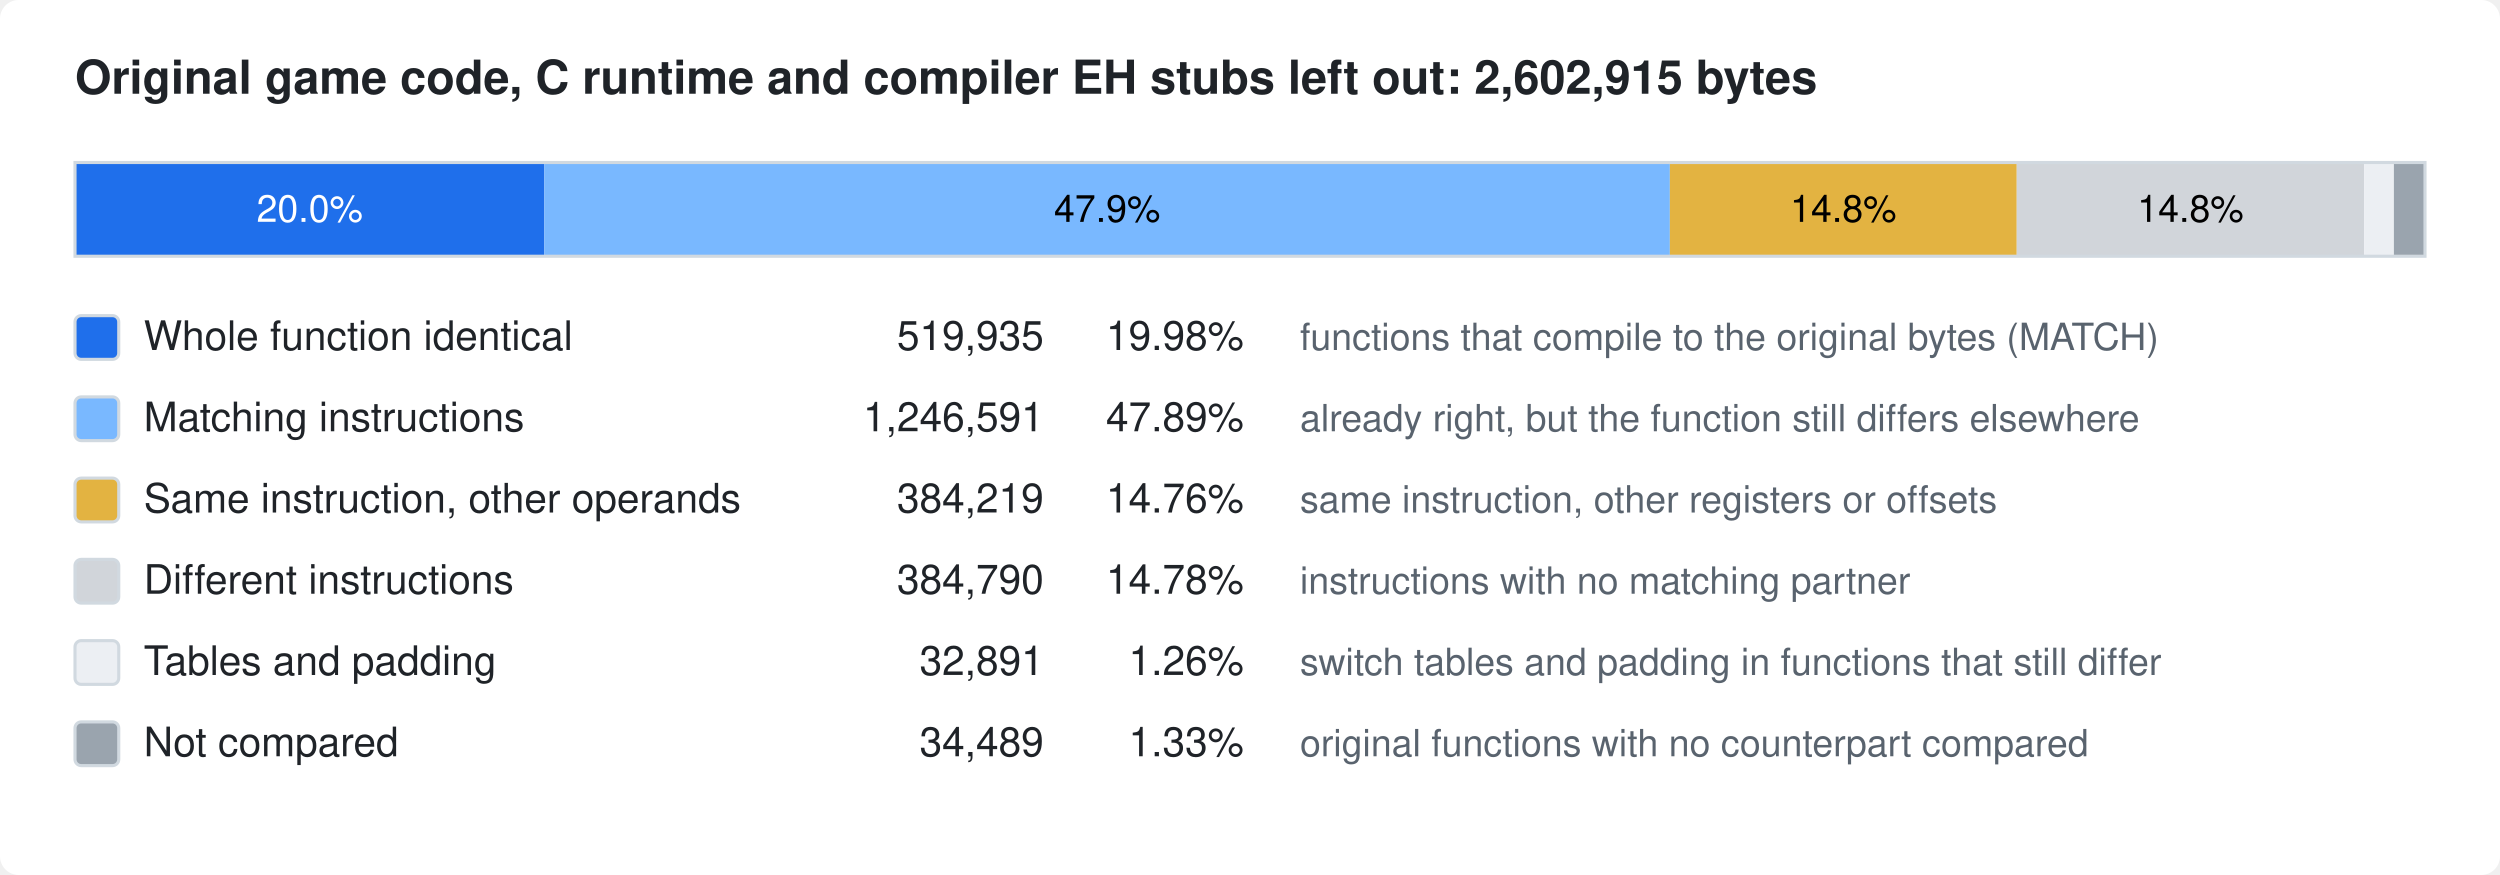
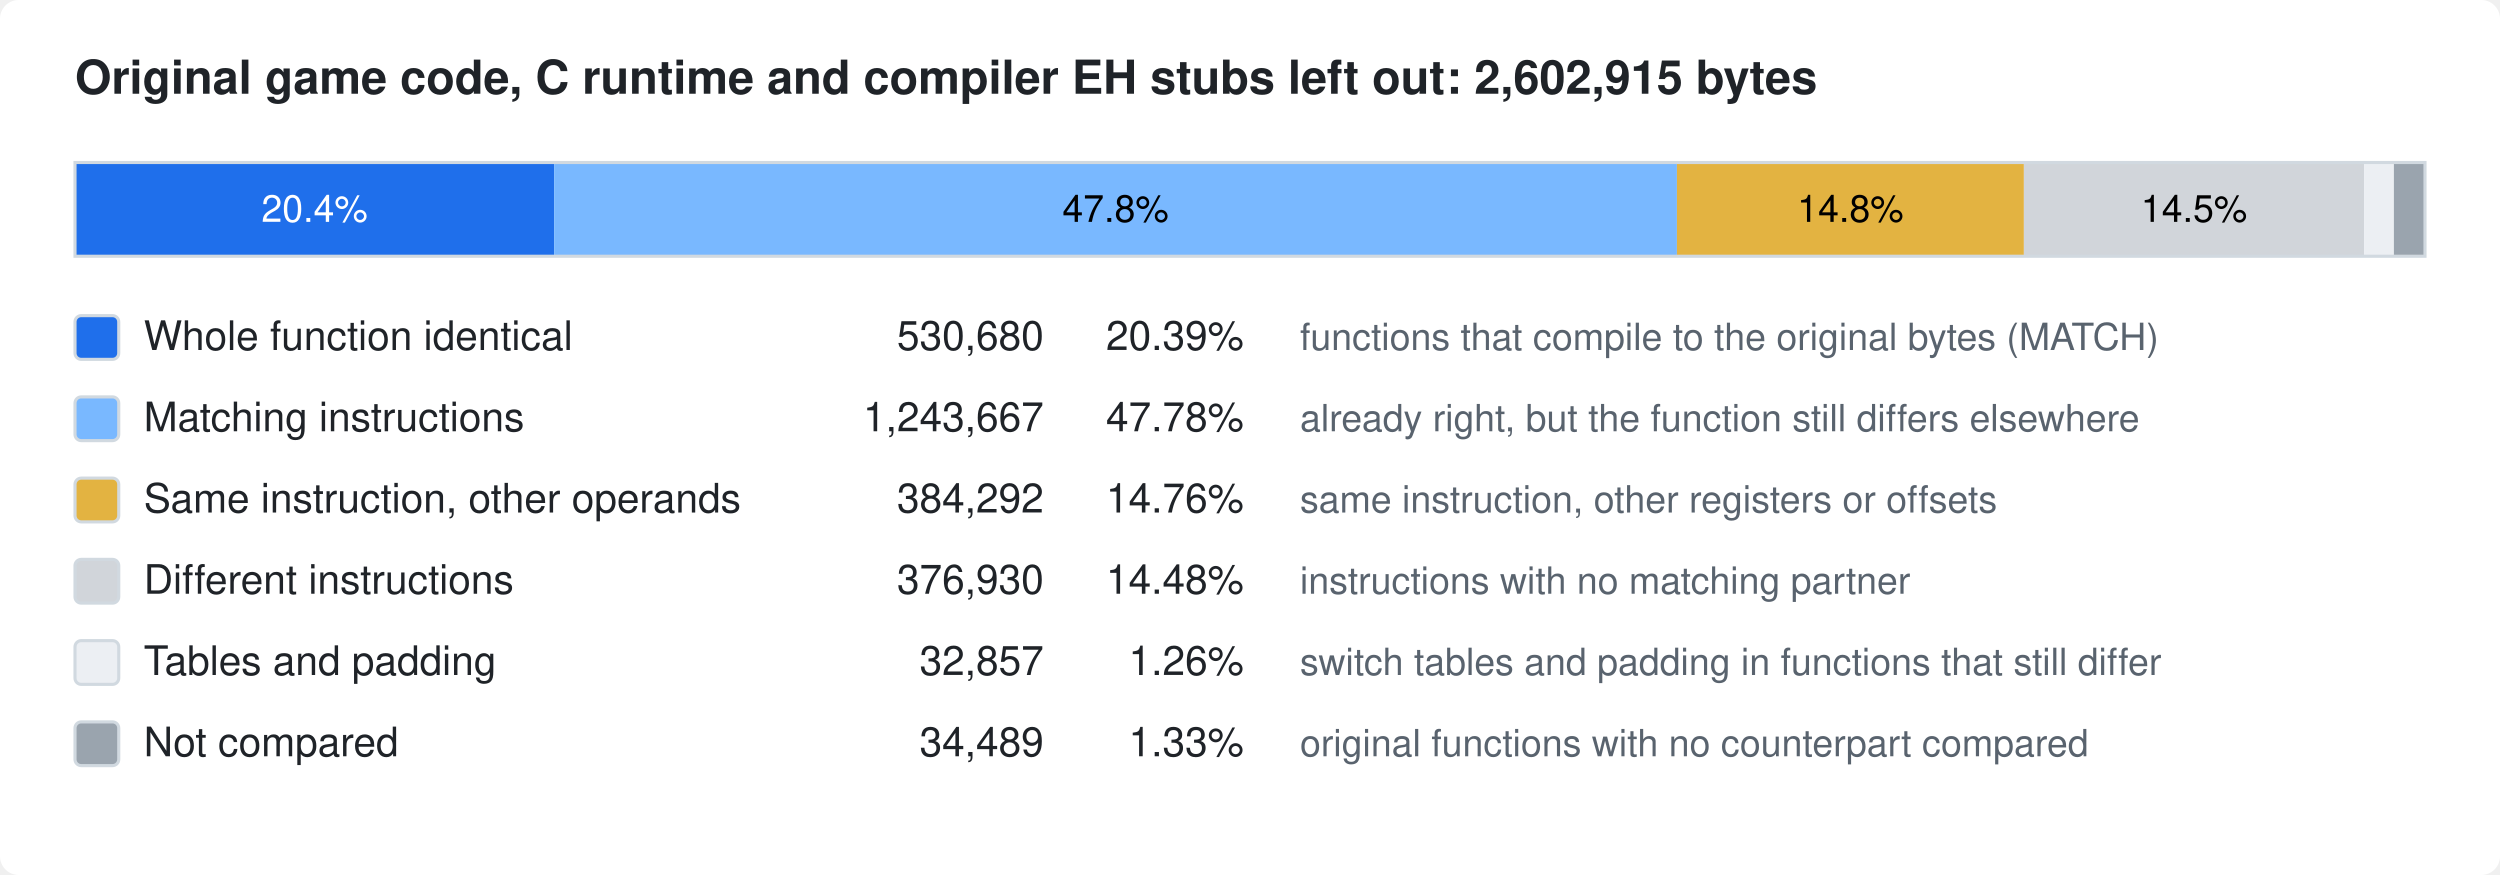
<svg xmlns="http://www.w3.org/2000/svg" width="800" height="280" viewBox="0 0 800 280" font-family="system-ui, -apple-system, Segoe UI, Helvetica, Arial, sans-serif">
  <rect width="800" height="280" rx="6" fill="#ffffff" />
  <text x="24" y="30" font-size="15" font-weight="600" fill="#1f2328">Original game code, C runtime and compiler EH stubs left out: 2,602,915 bytes</text>
-   <rect x="24.00" y="52" width="150.21" height="30" fill="#1f6feb" />
-   <text x="99.11" y="71" font-size="12" text-anchor="middle" fill="#ffffff">20.0%</text>
-   <rect x="174.21" y="52" width="360.15" height="30" fill="#79b8ff" />
-   <text x="354.29" y="71" font-size="12" text-anchor="middle" fill="#000000">47.9%</text>
-   <rect x="534.36" y="52" width="111.00" height="30" fill="#e3b341" />
-   <text x="589.86" y="71" font-size="12" text-anchor="middle" fill="#000000">14.8%</text>
-   <rect x="645.36" y="52" width="111.17" height="30" fill="#d1d5da" />
-   <text x="700.95" y="71" font-size="12" text-anchor="middle" fill="#000000">14.8%</text>
-   <rect x="756.53" y="52" width="9.50" height="30" fill="#eceff3" />
+   <rect x="24.00" y="52" width="153.32" height="30" fill="#1f6feb" />
+   <text x="100.66" y="71" font-size="12" text-anchor="middle" fill="#ffffff">20.4%</text>
+   <rect x="177.32" y="52" width="359.30" height="30" fill="#79b8ff" />
+   <text x="356.97" y="71" font-size="12" text-anchor="middle" fill="#000000">47.8%</text>
+   <rect x="536.62" y="52" width="111.02" height="30" fill="#e3b341" />
+   <text x="592.13" y="71" font-size="12" text-anchor="middle" fill="#000000">14.8%</text>
+   <rect x="647.65" y="52" width="108.90" height="30" fill="#d1d5da" />
+   <text x="702.09" y="71" font-size="12" text-anchor="middle" fill="#000000">14.5%</text>
+   <rect x="756.54" y="52" width="9.49" height="30" fill="#eceff3" />
  <rect x="766.04" y="52" width="9.96" height="30" fill="#9aa4ae" />
  <rect x="24" y="52" width="752" height="30" fill="none" stroke="#d1d9e0" />
  <rect x="24" y="101" width="14" height="14" rx="2" fill="#1f6feb" stroke="#d1d9e0" />
  <text x="46" y="112" font-size="13" fill="#1f2328">Whole function identical</text>
-   <text x="334" y="112" font-size="13" text-anchor="end" fill="#1f2328">519,935</text>
-   <text x="398" y="112" font-size="13" text-anchor="end" fill="#1f2328">19.98%</text>
+   <text x="334" y="112" font-size="13" text-anchor="end" fill="#1f2328">530,680</text>
+   <text x="398" y="112" font-size="13" text-anchor="end" fill="#1f2328">20.39%</text>
  <text x="416" y="112" font-size="12" fill="#59636e">functions that compile to the original bytes (MATCH)</text>
  <rect x="24" y="127" width="14" height="14" rx="2" fill="#79b8ff" stroke="#d1d9e0" />
  <text x="46" y="138" font-size="13" fill="#1f2328">Matching instructions</text>
-   <text x="334" y="138" font-size="13" text-anchor="end" fill="#1f2328">1,246,591</text>
-   <text x="398" y="138" font-size="13" text-anchor="end" fill="#1f2328">47.89%</text>
+   <text x="334" y="138" font-size="13" text-anchor="end" fill="#1f2328">1,243,667</text>
+   <text x="398" y="138" font-size="13" text-anchor="end" fill="#1f2328">47.78%</text>
  <text x="416" y="138" font-size="12" fill="#59636e">already right, but the function still differs elsewhere</text>
  <rect x="24" y="153" width="14" height="14" rx="2" fill="#e3b341" stroke="#d1d9e0" />
  <text x="46" y="164" font-size="13" fill="#1f2328">Same instruction, other operands</text>
-   <text x="334" y="164" font-size="13" text-anchor="end" fill="#1f2328">384,219</text>
+   <text x="334" y="164" font-size="13" text-anchor="end" fill="#1f2328">384,292</text>
  <text x="398" y="164" font-size="13" text-anchor="end" fill="#1f2328">14.76%</text>
  <text x="416" y="164" font-size="12" fill="#59636e">same instruction, other registers or offsets</text>
  <rect x="24" y="179" width="14" height="14" rx="2" fill="#d1d5da" stroke="#d1d9e0" />
  <text x="46" y="190" font-size="13" fill="#1f2328">Different instructions</text>
-   <text x="334" y="190" font-size="13" text-anchor="end" fill="#1f2328">384,790</text>
-   <text x="398" y="190" font-size="13" text-anchor="end" fill="#1f2328">14.78%</text>
+   <text x="334" y="190" font-size="13" text-anchor="end" fill="#1f2328">376,930</text>
+   <text x="398" y="190" font-size="13" text-anchor="end" fill="#1f2328">14.48%</text>
  <text x="416" y="190" font-size="12" fill="#59636e">instructions with no matching partner</text>
  <rect x="24" y="205" width="14" height="14" rx="2" fill="#eceff3" stroke="#d1d9e0" />
  <text x="46" y="216" font-size="13" fill="#1f2328">Tables and padding</text>
-   <text x="334" y="216" font-size="13" text-anchor="end" fill="#1f2328">32,891</text>
+   <text x="334" y="216" font-size="13" text-anchor="end" fill="#1f2328">32,857</text>
  <text x="398" y="216" font-size="13" text-anchor="end" fill="#1f2328">1.26%</text>
  <text x="416" y="216" font-size="12" fill="#59636e">switch tables and padding in functions that still differ</text>
  <rect x="24" y="231" width="14" height="14" rx="2" fill="#9aa4ae" stroke="#d1d9e0" />
  <text x="46" y="242" font-size="13" fill="#1f2328">Not compared</text>
  <text x="334" y="242" font-size="13" text-anchor="end" fill="#1f2328">34,489</text>
  <text x="398" y="242" font-size="13" text-anchor="end" fill="#1f2328">1.33%</text>
  <text x="416" y="242" font-size="12" fill="#59636e">original functions with no counterpart compared</text>
</svg>
